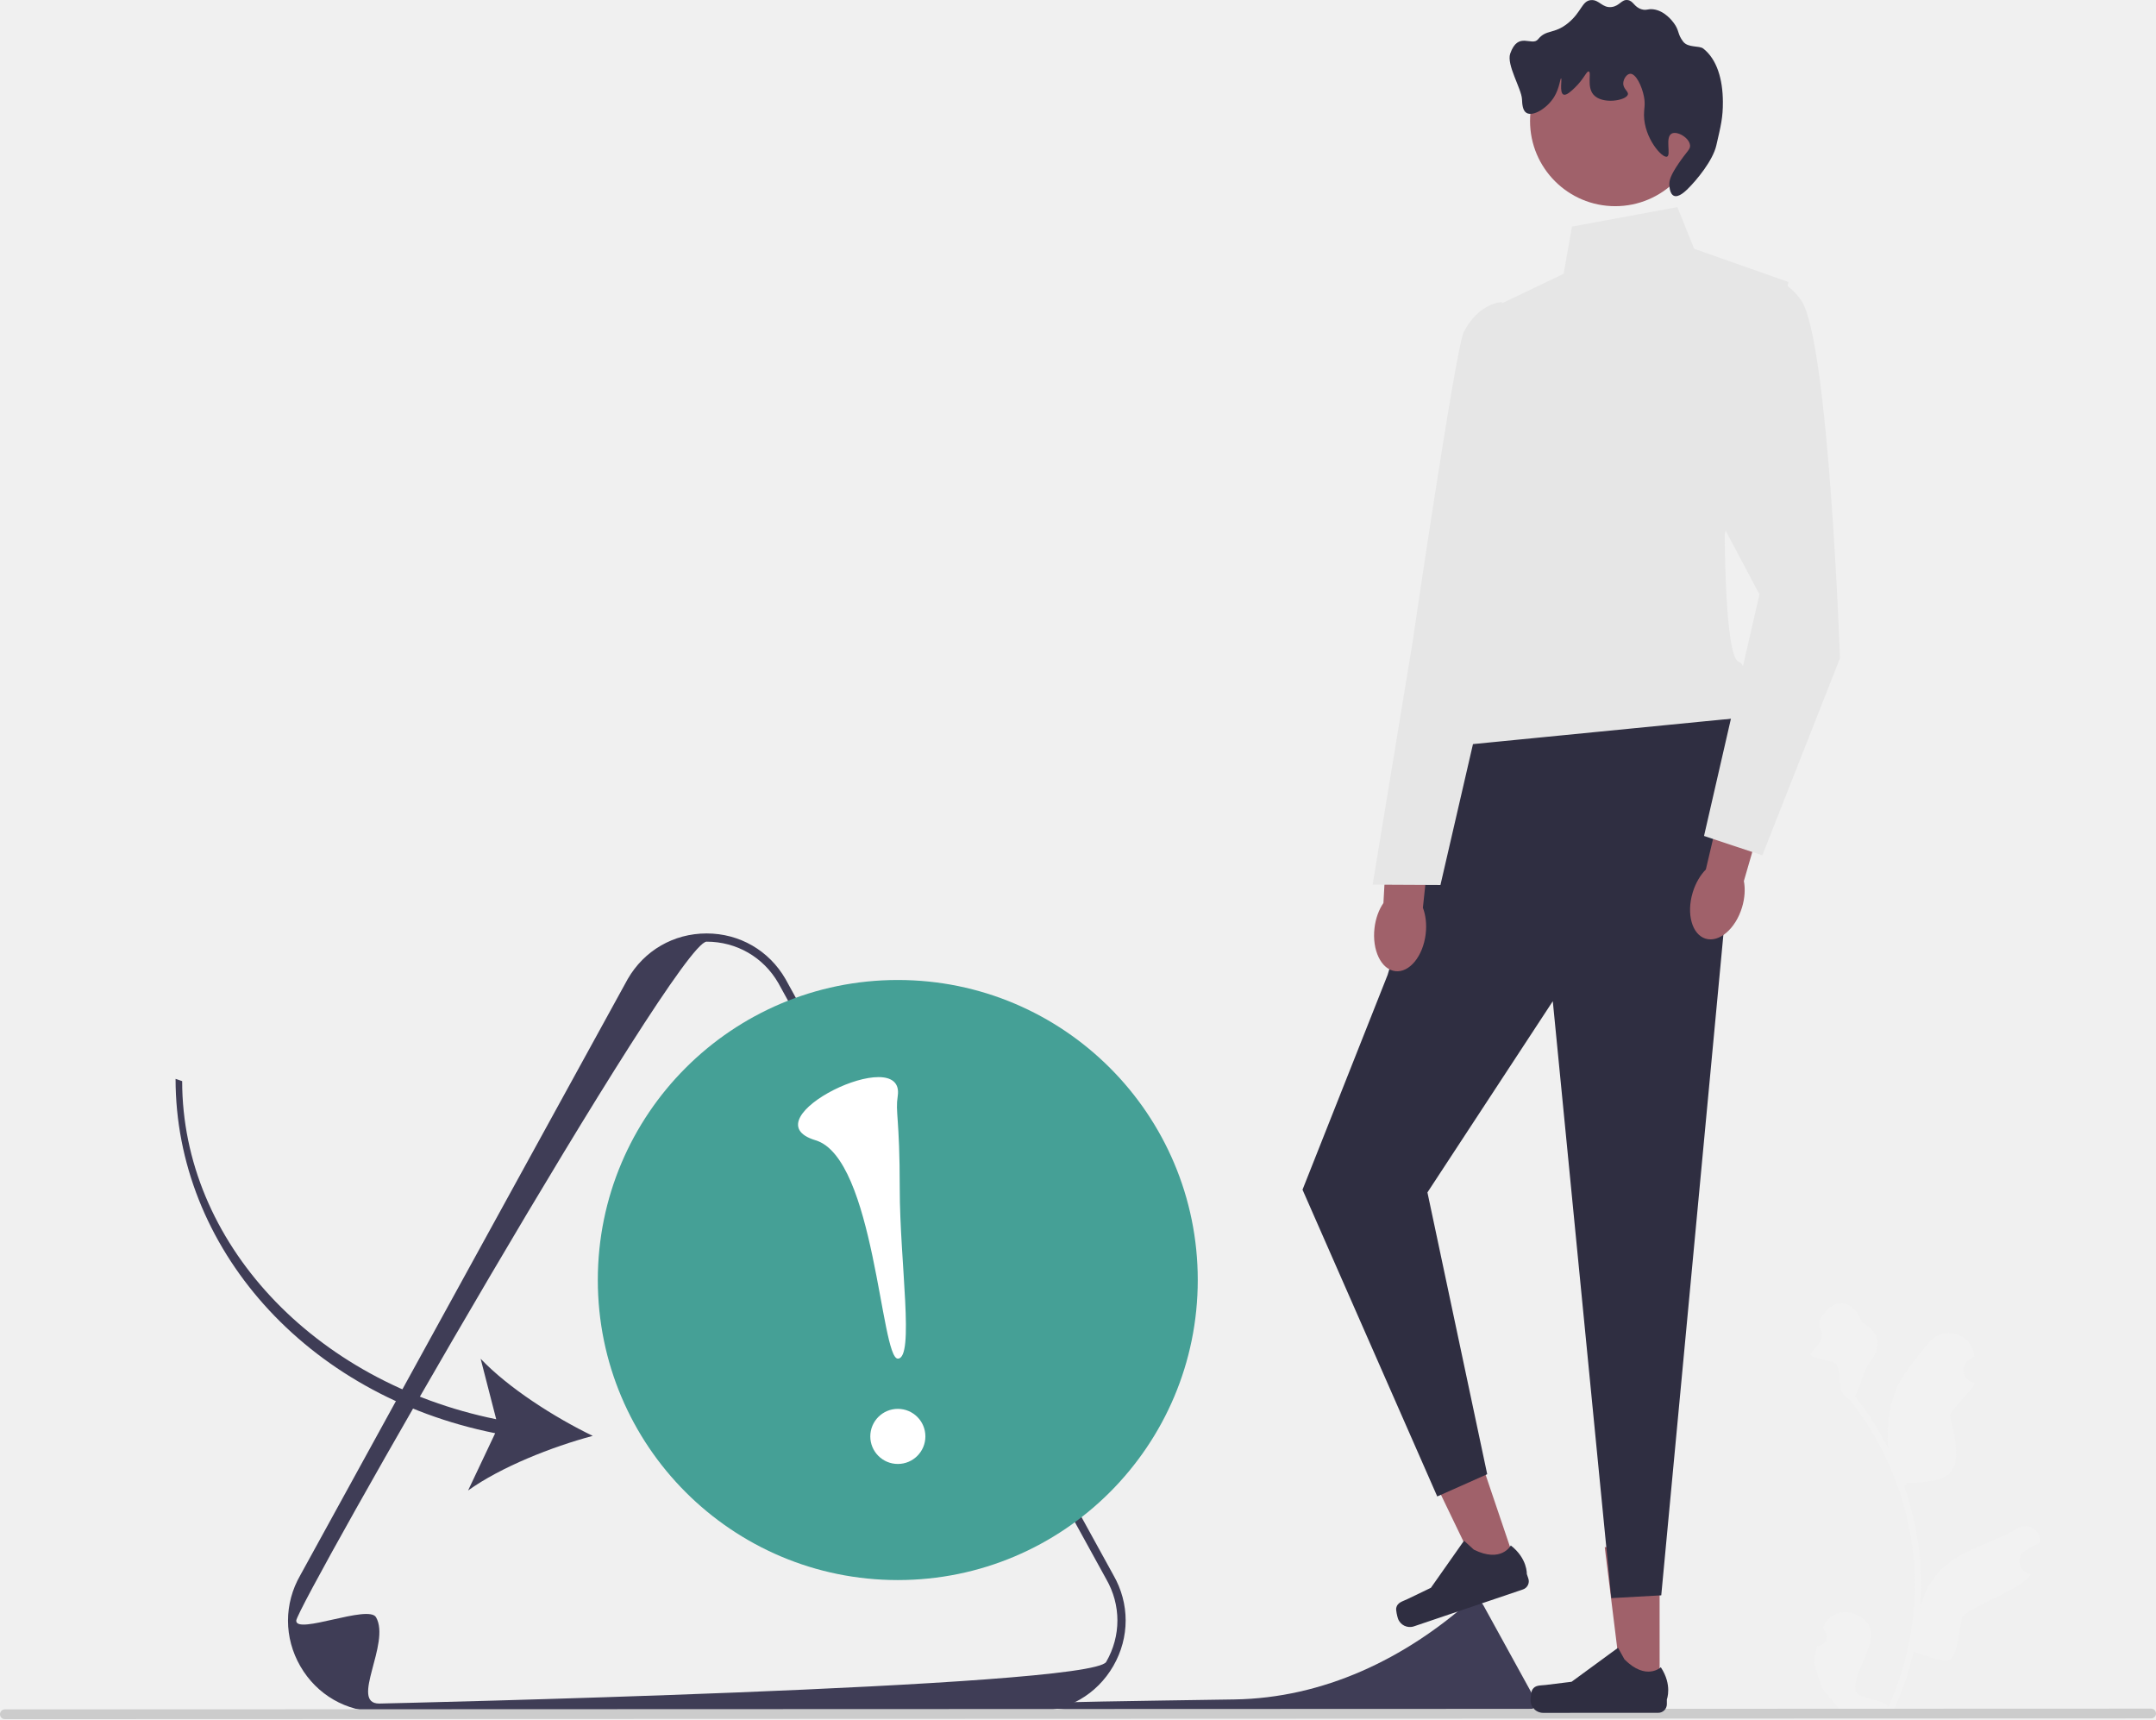
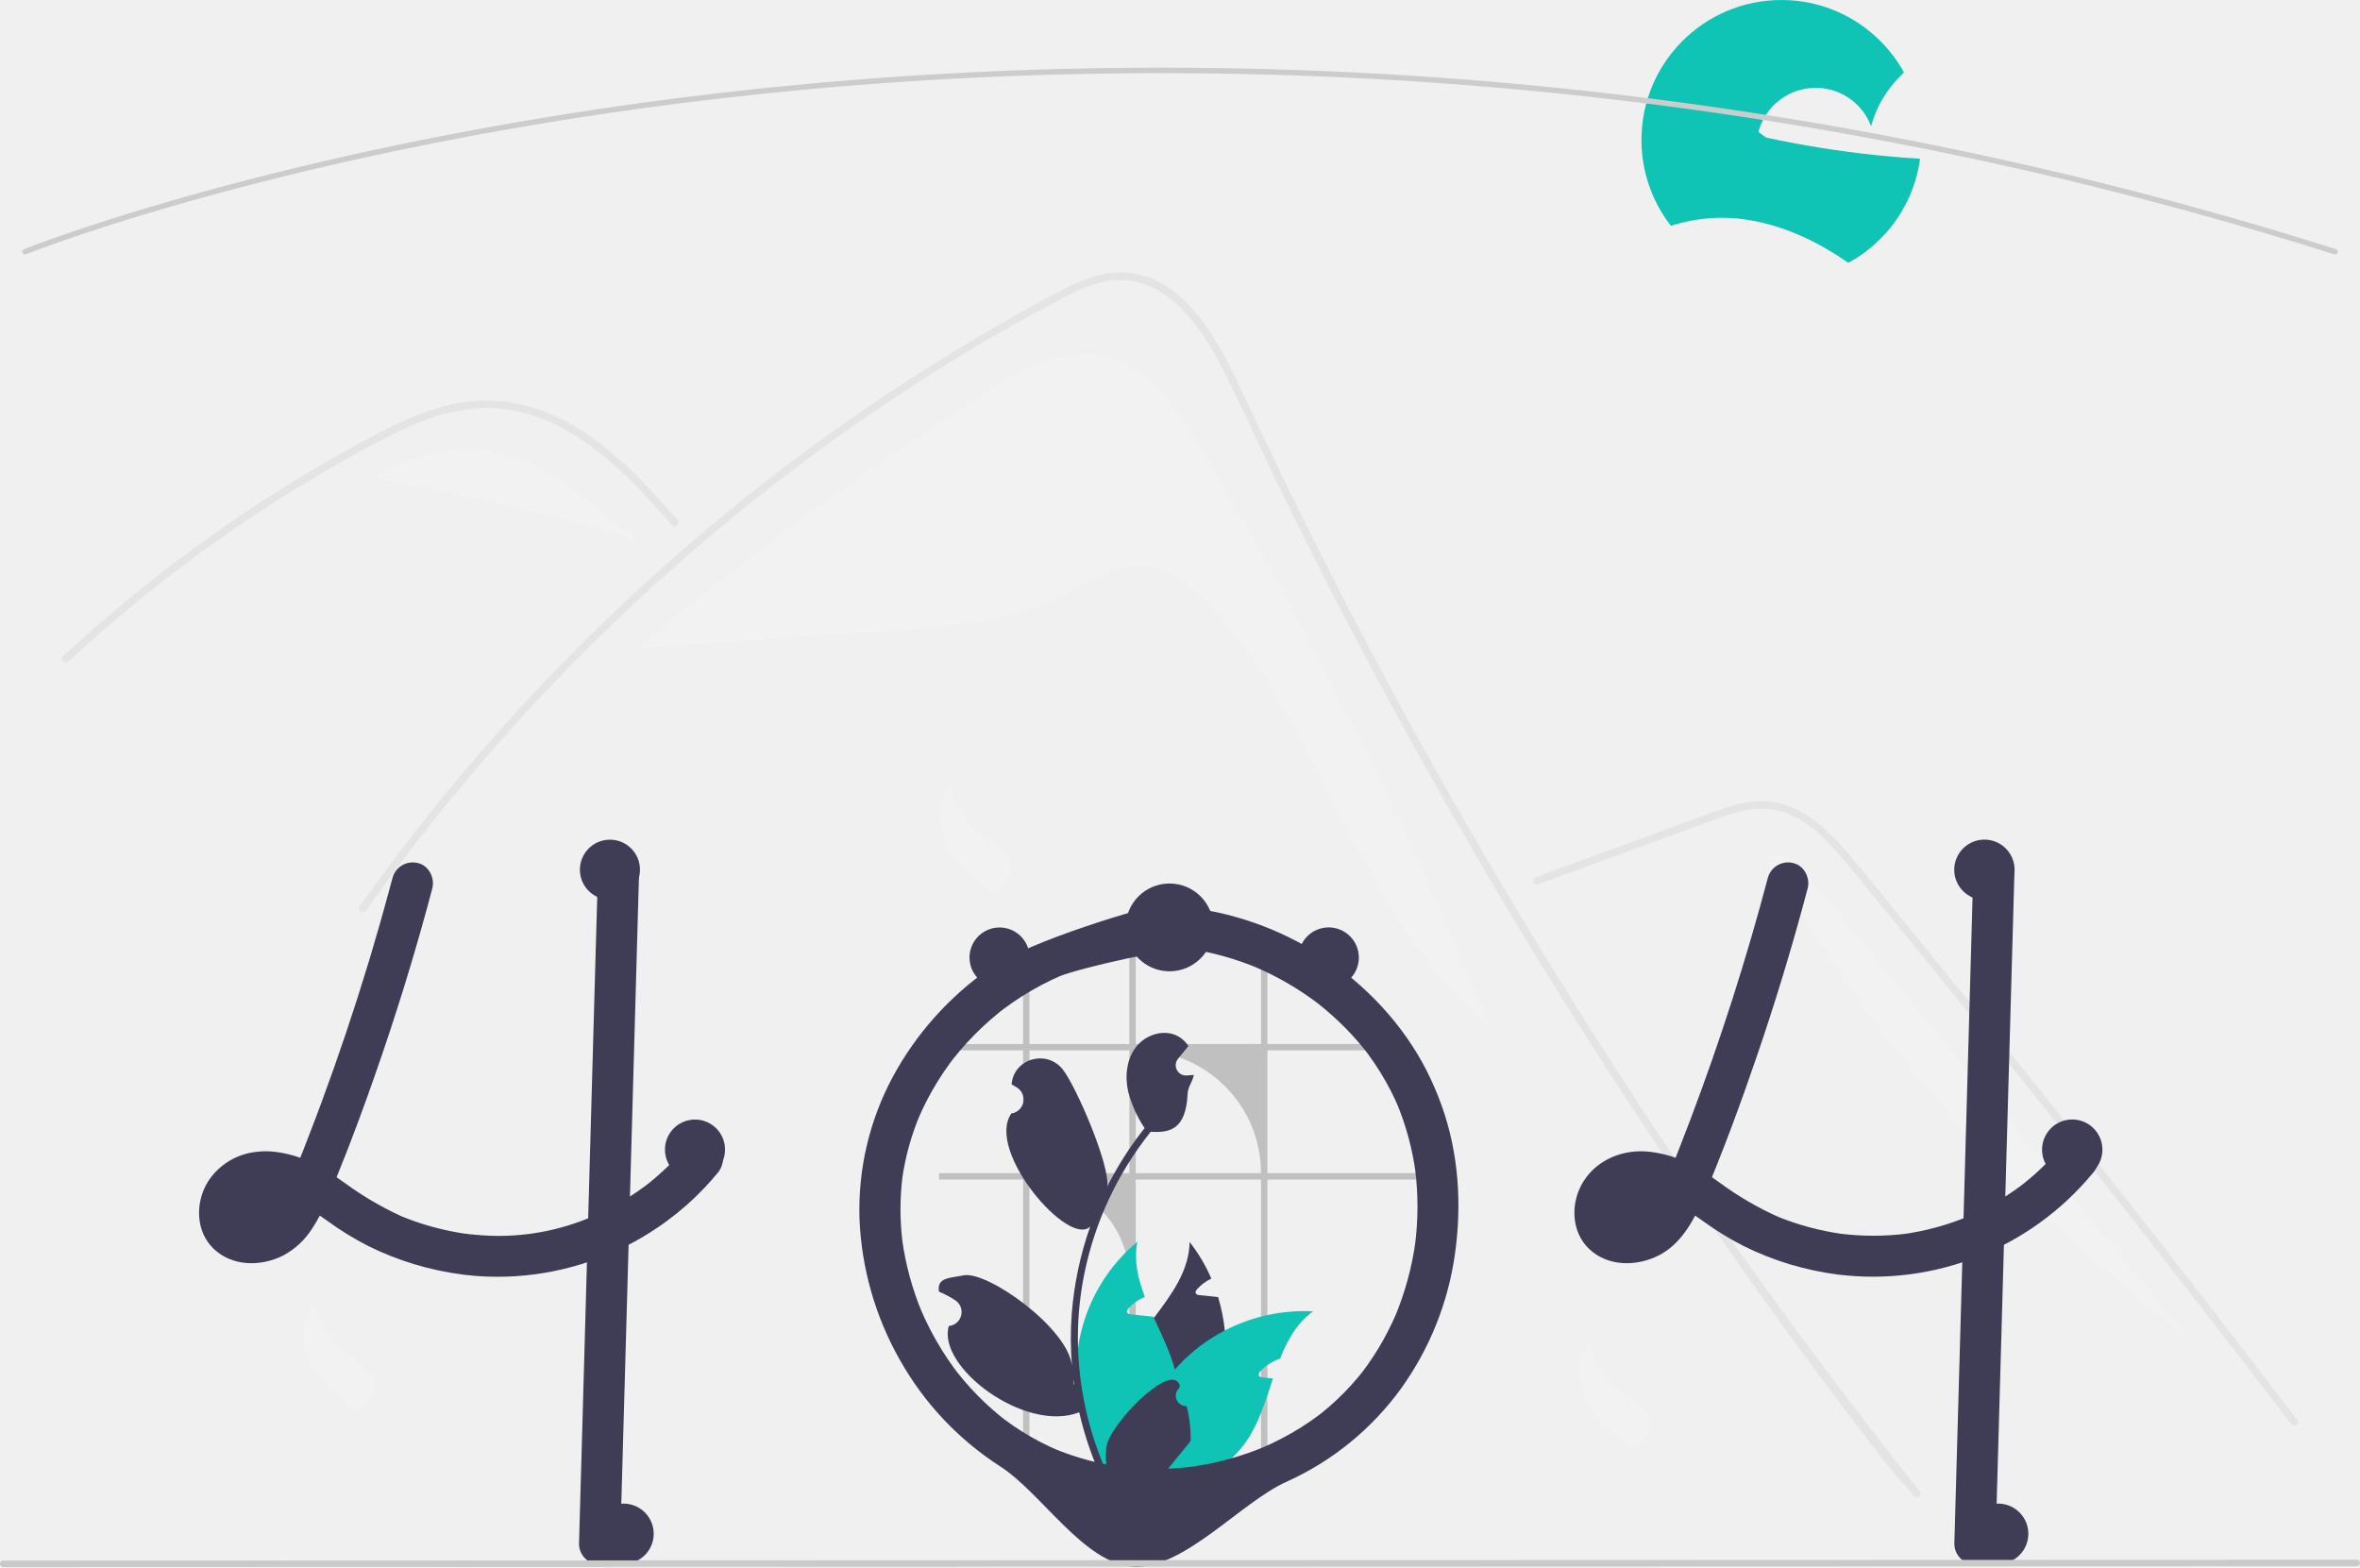
- <svg xmlns="http://www.w3.org/2000/svg" width="524.67" height="418.271" viewBox="0 0 524.67 418.271" role="img" artist="Katerina Limpitsouni" source="https://undraw.co/">
-   <path d="M442.174,400.477c2.066,.129,3.207-2.438,1.643-3.934l-.156-.618c.02-.049,.041-.099,.062-.148,1.232-2.94,4.625-4.332,7.571-3.114,9.314,3.851-.52,12.7,.22,18.688,.259,2.067,8.355,2.18,7.897,4.209,4.305-9.412,6.568-19.689,6.565-30.023-.001-2.597-.144-5.193-.435-7.783-.24-2.118-.57-4.224-.997-6.31-2.31-11.276-7.306-22.016-14.511-30.985-3.463-1.891-1.351-4.85-3.096-8.395-.627-1.279-6.218-1.307-6.451-2.709,.25,.033,3.864-3.721,2.671-5.577-.786-1.221-.541-2.776,.468-3.82,.099-.102,.192-.21,.278-.326,2.981-4.044,7.09-3.34,9.237,2.154,4.583,2.311,4.629,6.146,1.818,9.836-1.788,2.347-2.033,5.523-3.601,8.036,.162,.207,.33,.407,.491,.613,2.962,3.797,5.525,7.878,7.685,12.166-.612-4.766,.287-10.508,1.821-14.21,1.759-4.248,5.07-7.822,7.969-11.497,3.463-4.389,10.51-2.397,11.123,3.16,.006,.053,.012,.107,.017,.16-.429,.242-.849,.499-1.259,.771-2.339,1.548-1.528,5.174,1.244,5.601l.063,.01c-.154,1.544-5.633,6.407-6.02,7.912,3.705,14.308,.933,16.198-10.466,16.437l-.598,.852c1.08,3.106,1.95,6.286,2.602,9.507,.615,2.99,1.042,6.013,1.282,9.048,.298,3.83,.274,7.679-.048,11.503l.019-.136c.819-4.211,3.104-8.146,6.423-10.872,4.944-4.064,11.931-5.563,17.265-8.83,2.568-1.573,5.86,.457,5.412,3.435l-.022,.143c-.794,.323-1.569,.698-2.318,1.118-.429,.242-.85,.5-1.26,.772-2.339,1.548-1.528,5.175,1.245,5.6l.063,.01c.045,.006,.084,.013,.129,.019-1.362,3.236-14.336,7.801-16.711,10.392-2.31,12.498-1.175,12.126-11.811,8.49h-.006c-1.161,5.064-2.858,10.012-5.039,14.728l-18.02,.006c-.065-.2-.123-.407-.181-.607,1.666,.103,3.346,.005,4.986-.299-1.338-1.64-2.675-3.293-4.013-4.933-.032-.032-.058-.065-.084-.097l-.02-.025-1.855-6.107c.146-1.355,.385-2.698,.71-4.021l0-0v0Z" fill="#f2f2f2" />
-   <path d="M251.744,416.42l-159.457,.055c-8.011,.003-15.186-4.137-19.194-11.073-2.004-3.469-3.006-7.273-3.008-11.079-.001-3.805,.999-7.611,3-11.081l79.678-145.049c4.003-6.939,11.176-11.083,19.187-11.086s15.186,4.136,19.195,11.073l79.788,145.012c1.999,3.459,2.999,7.26,2.999,11.063-0,3.803-1,7.609-3.002,11.079-4.003,6.939-11.176,11.083-19.187,11.086h0Zm-179.655-22.099c-0,3.464,17.595-4,19.418-.845,3.646,6.31-6.509,21.002,.779,21,0,0,173.27-3.828,176.912-10.141,1.821-3.156,2.731-6.619,2.729-10.081s-.914-6.924-2.737-10.079l-79.788-145.012c-3.636-6.292-10.164-10.058-17.452-10.055-7.285,.003-99.861,161.749-99.861,165.213h0Z" fill="#3f3d56" />
-   <path d="M253.515,414.419c-1.999,4.001,91.614,2.771,92.721,2.771,0,0,26.312-.581,26.865-1.54,.276-.479,.415-1.005,.414-1.531s-.139-1.051-.416-1.53l-12.116-22.021c-.552-.956-1.543-1.527-2.65-1.527-.046,0-.114,.041-.202,.119-16.163,14.444-36.083,23.992-57.757,24.315-23.047,.343-46.732,.69-46.859,.944h0Z" fill="#3f3d56" />
-   <path d="M0,417.081c0,.66,.53,1.19,1.19,1.19l522.29-.181c.66-0,1.19-.53,1.19-1.19-0-.66-.53-1.19-1.19-1.19l-522.29,.181c-.66,0-1.19,.53-1.19,1.19Z" fill="#ccc" />
-   <g>
-     <polygon points="403.878 411.305 394.833 411.308 390.518 376.422 403.867 376.418 403.878 411.305" fill="#a0616a" />
-     <path d="M372.889,411.111h0c-.281,.474-.43,2.005-.429,2.557h0c.001,1.695,1.375,3.069,3.071,3.069l28.01-.01c1.157-0,2.094-.938,2.094-2.095l-0-1.166s1.384-3.505-1.47-7.824c0,0-3.544,3.384-8.844-1.912l-1.563-2.83-11.307,8.275-6.268,.774c-1.371,.169-2.587-.025-3.292,1.163h-0Z" fill="#2f2e41" />
-   </g>
-   <g>
-     <polygon points="369.197 381.468 360.63 384.366 345.369 352.7 358.014 348.421 369.197 381.468" fill="#a0616a" />
-     <path d="M339.779,391.208h0c-.115,.54,.235,2.037,.412,2.56h0c.544,1.606,2.286,2.467,3.892,1.924l26.532-8.98c1.096-.371,1.683-1.56,1.312-2.655l-.374-1.105s.189-3.764-3.898-6.942c0,0-2.274,4.341-8.991,1.021l-2.387-2.18-8.061,11.46-5.69,2.741c-1.245,.6-2.459,.805-2.747,2.156l-0,0Z" fill="#2f2e41" />
-   </g>
-   <polygon points="355.226 179.09 337.683 237.191 316.972 289.452 349.761 364.086 361.918 358.677 347.371 290.117 377.878 243.594 392.114 388.826 404.273 388.147 420.763 212.843 423.114 174.676 355.226 179.09" fill="#2f2e41" />
-   <path d="M408.21,50.385l-25.668,4.738-2.023,11.485-15.534,7.436-8.077,84.443s-13.504,17.568-2.694,22.969l68.901-6.779s3.373-12.49-.005-13.675-3.388-31.02-3.388-31.02l15.516-61.366-22.97-8.098-4.057-10.131Z" fill="#e6e6e6" />
-   <circle cx="393.07" cy="29.436" r="20.728" fill="#a0616a" />
-   <path d="M406.796,32.512c-1.654,.905-.085,5.229-1.118,5.602-1.195,.432-5.552-4.527-5.606-10.082-.016-1.681,.371-2.488-.002-4.482-.487-2.607-1.98-5.683-3.363-5.601-.82,.048-1.62,1.207-1.68,2.241-.084,1.449,1.324,2.02,1.121,2.801-.386,1.487-6.298,2.514-8.403,.003-1.65-1.968-.385-5.425-1.122-5.602-.544-.13-1.128,1.772-3.36,3.923-.841,.81-2.092,2.015-2.8,1.682-1.024-.482-.28-3.876-.562-3.921-.233-.037-.379,2.349-1.679,4.482-1.67,2.741-5.114,4.854-6.721,3.924-.985-.57-1.062-2.156-1.122-3.361-.124-2.538-3.813-8.376-2.859-11.092,1.942-5.526,5.27-1.631,6.775-3.475,2.038-2.497,3.866-1.154,7.281-3.924,3.337-2.706,3.366-5.425,5.6-5.604,2.012-.161,2.728,1.985,5.042,1.679,1.961-.26,2.387-1.924,3.921-1.682,1.404,.222,1.496,1.688,3.362,2.24,1.191,.352,1.453-.157,2.801-.001,2.806,.326,4.69,2.881,5.043,3.359,1.361,1.845,.833,2.623,2.242,4.481,1.216,1.602,3.909,.922,4.922,1.722,3.309,2.614,4.731,7.435,4.76,12.93,.02,3.843-.481,5.785-1.599,10.636-.849,3.683-4.782,8.443-6.95,10.566-.582,.57-2.214,2.167-3.361,1.682-1.087-.46-1.12-2.528-1.121-2.801-.005-.939,.245-2.101,2.239-5.043,2.094-3.09,2.926-3.443,2.799-4.483-.224-1.838-3.164-3.521-4.483-2.799h0Z" fill="#2f2e41" />
-   <g>
-     <path d="M334.495,225.76c-.645,5.403,1.619,10.115,5.057,10.526s6.748-3.636,7.393-9.039c.282-2.365,.007-4.598-.68-6.395l2.446-22.927-10.783-.919-1.267,22.699c-1.091,1.585-1.884,3.69-2.166,6.055h0Z" fill="#a0616a" />
-     <path d="M365.491,73.498s-5.587,.079-9.286,7.304c-1.966,3.839-12.482,75.628-12.482,75.628l-9.687,58.808,16.502,.083,12.859-55.693,10.817-32.301-8.723-53.829Z" fill="#e6e6e6" />
-   </g>
-   <path d="M411.93,217.13c-1.58,5.207-.175,10.242,3.138,11.248s7.28-2.4,8.86-7.606c.692-2.279,.811-4.525,.449-6.415l6.419-22.145-10.456-2.791-5.218,22.127c-1.351,1.37-2.5,3.304-3.192,5.583v-0Z" fill="#a0616a" />
-   <path d="M423.416,69.632s8.104-6.082,14.863,3.372c6.758,9.455,9.487,87.139,9.487,87.139l-18.898,47.968-14.188-4.724,13.49-58.775-23.659-44.576,18.904-30.405h-0Z" fill="#e6e6e6" />
-   <g>
-     <circle cx="218.48" cy="311.431" r="73" fill="#45a096" />
-     <g>
-       <circle cx="218.493" cy="349.479" r="6.703" fill="#fff" />
-       <path d="M218.464,266.681c-.616,4.091,.487,4.947,.494,22.585,.006,17.638,3.666,41.286-.471,41.287s-5.65-48.803-20.017-53.122c-16.891-5.078,21.988-23.994,19.995-10.75Z" fill="#fff" />
-     </g>
-   </g>
-   <path d="M120.503,348.702l-6.595,13.935c7.973-5.717,20.427-10.646,30.338-13.286-9.234-4.46-20.533-11.652-27.284-18.772l3.793,14.724c-44.474-9.059-76.411-43.177-76.425-82.259l-1.606-.553c.014,40.823,31.51,76.961,77.779,86.21Z" fill="#3f3d56" />
+ <svg xmlns="http://www.w3.org/2000/svg" width="860.131" height="571.148" viewBox="0 0 860.131 571.148" role="img" artist="Katerina Limpitsouni" source="https://undraw.co/">
+   <path d="M605.67,324.953c-7.669-12.684-16.757-26.228-30.99-30.37-16.482-4.796-33.413,4.732-47.775,14.135a1392.157,1392.157,0,0,0-123.893,91.283l.043.492q46.226-3.188,92.451-6.376c22.265-1.535,45.296-3.283,64.972-13.816,7.467-3.997,14.745-9.336,23.206-9.708,10.512-.462,19.677,6.879,26.88,14.549,42.607,45.371,54.937,114.754,102.738,154.616A1516.995,1516.995,0,0,0,605.67,324.953Z" transform="translate(-169.9343 -164.426)" fill="#f2f2f2" />
+   <path d="M867.571,709.781c-4.712-5.95-6.637-7.343-11.285-13.348q-56.764-73.416-106.708-151.792-33.924-53.23-64.483-108.504-14.549-26.278-28.3-52.969-10.67-20.695-20.865-41.638c-1.944-3.988-3.832-7.994-5.711-12.009-4.428-9.442-8.773-18.93-13.439-28.244-5.317-10.616-11.789-21.745-21.553-28.877a29.405,29.405,0,0,0-15.319-5.895c-7.948-.513-15.282,2.769-22.176,6.353-50.439,26.301-97.659,59.276-140.37,96.798A730.778,730.778,0,0,0,303.322,496.247c-1.008,1.439-3.392.064-2.374-1.384q6.009-8.498,12.257-16.813A734.817,734.817,0,0,1,500.805,303.064q18.248-11.826,37.183-22.542c6.362-3.603,12.752-7.16,19.251-10.497,6.371-3.273,13.137-6.215,20.416-6.325,24.77-.385,37.595,27.667,46.405,46.542q4.153,8.911,8.406,17.766,16.075,33.621,33.387,66.628,10.685,20.379,21.837,40.52,34.707,62.718,73.779,122.897c34.506,53.143,68.737,100.089,108.046,149.785C870.596,709.213,868.662,711.175,867.571,709.781Z" transform="translate(-169.9343 -164.426)" fill="#e4e4e4" />
+   <path d="M414.916,355.804c-1.439-1.604-2.869-3.209-4.318-4.813-11.422-12.633-23.679-25.118-39.364-32.361a57.11,57.11,0,0,0-23.927-5.546c-8.562.028-16.932,2.273-24.843,5.418-3.74,1.494-7.398,3.19-11.001,4.996-4.116,2.072-8.159,4.281-12.183,6.509q-11.331,6.27-22.368,13.091-21.961,13.572-42.546,29.216-10.671,8.113-20.902,16.758-9.516,8.031-18.646,16.492c-1.302,1.201-3.245-.743-1.944-1.943,1.604-1.494,3.227-2.979,4.85-4.446q6.875-6.215,13.971-12.193,12.939-10.918,26.549-20.993,21.163-15.676,43.783-29.225,11.304-6.765,22.918-12.963c2.338-1.247,4.703-2.466,7.096-3.621a113.116,113.116,0,0,1,16.868-6.866,60.006,60.006,0,0,1,25.476-2.503,66.327,66.327,0,0,1,23.505,8.131c15.401,8.608,27.346,21.919,38.97,34.909C418.033,355.171,416.099,357.124,414.916,355.804Z" transform="translate(-169.9343 -164.426)" fill="#e4e4e4" />
+   <path d="M730.477,486.711l36.905-13.498,18.323-6.702c5.968-2.183,11.921-4.667,18.09-6.23a28.539,28.539,0,0,1,16.374.209,37.738,37.738,0,0,1,12.771,7.917,103.64,103.64,0,0,1,10.475,11.186c3.989,4.794,7.92,9.639,11.868,14.467q24.441,29.891,48.563,60.041,24.121,30.15,47.92,60.556,23.857,30.48,47.385,61.216,2.882,3.765,5.76,7.534c1.06,1.388,3.449.02,2.375-1.388Q983.582,650.974,959.549,620.184q-24.092-30.864-48.516-61.466-24.424-30.601-49.179-60.937-6.167-7.558-12.354-15.099c-3.48-4.241-6.92-8.527-10.736-12.474-7.005-7.245-15.758-13.648-26.234-13.822-6.16-.102-12.121,1.852-17.844,3.923-6.17,2.232-12.325,4.506-18.486,6.759l-37.163,13.592-9.291,3.398c-1.649.603-.937,3.262.731,2.652Z" transform="translate(-169.9343 -164.426)" fill="#e4e4e4" />
+   <path d="M366.377,334.526c-18.754-9.639-42.771-7.751-60.005,4.291a855.847,855.847,0,0,1,97.371,22.726C390.46,353.759,380.07,341.563,366.377,334.526Z" transform="translate(-169.9343 -164.426)" fill="#f2f2f2" />
+   <path d="M306.188,338.784l-3.61,2.935c1.221-1.027,2.491-1.99,3.795-2.901C306.311,338.807,306.249,338.795,306.188,338.784Z" transform="translate(-169.9343 -164.426)" fill="#f2f2f2" />
+   <path d="M831.549,486.846c-3.633-4.422-7.56-9.052-12.994-10.848l-5.073.2A575.436,575.436,0,0,0,966.749,651.418Q899.149,569.132,831.549,486.846Z" transform="translate(-169.9343 -164.426)" fill="#f2f2f2" />
+   <path d="M516.084,450.367A37.481,37.481,0,0,0,531.015,471.325c2.82,1.92,6.157,3.762,7.122,7.035a8.379,8.379,0,0,1-.874,6.15,24.884,24.884,0,0,1-3.861,5.041l-.137.512c-6.998-4.147-13.656-9.393-17.522-16.551s-4.406-16.539.341-23.145" transform="translate(-169.9343 -164.426)" fill="#f2f2f2" />
+   <path d="M749.084,653.367A37.481,37.481,0,0,0,764.015,674.325c2.82,1.92,6.157,3.762,7.122,7.035a8.379,8.379,0,0,1-.874,6.15,24.884,24.884,0,0,1-3.861,5.041l-.137.512c-6.998-4.147-13.656-9.393-17.522-16.551s-4.406-16.539.341-23.145" transform="translate(-169.9343 -164.426)" fill="#f2f2f2" />
+   <path d="M284.084,639.367A37.481,37.481,0,0,0,299.015,660.325c2.82,1.92,6.157,3.762,7.122,7.035a8.379,8.379,0,0,1-.874,6.15,24.884,24.884,0,0,1-3.861,5.041l-.137.512c-6.998-4.147-13.656-9.393-17.522-16.551s-4.406-16.539.341-23.145" transform="translate(-169.9343 -164.426)" fill="#f2f2f2" />
+   <circle cx="649.249" cy="51" r="51" fill="#10c4b5" />
+   <path d="M911.219,176.296c-24.717-3.341-52.935,10.019-59.341,34.124a21.597,21.597,0,0,0-41.094,2.109l2.83,2.027a372.275,372.275,0,0,0,160.659-.726C957.079,195.76,935.935,179.637,911.219,176.296Z" transform="translate(-169.9343 -164.426)" fill="#f0f0f0" />
+   <path d="M805.219,244.296c-24.717-3.341-52.935,10.019-59.341,34.124a21.597,21.597,0,0,0-41.094,2.109l2.83,2.027a372.275,372.275,0,0,0,160.659-.726C851.079,263.76,829.935,247.637,805.219,244.296Z" transform="translate(-169.9343 -164.426)" fill="#f0f0f0" />
+   <path d="M1020.946,257.154a.982.982,0,0,1-.302-.047C756.237,173.489,523.199,184.424,374.264,208.321c-20.269,3.251-40.591,7.006-60.404,11.161-5.058,1.06-10.306,2.195-15.597,3.378-6.319,1.407-12.554,2.856-18.532,4.306q-3.873.917-7.595,1.849c-3.758.928-7.572,1.895-11.66,2.957-4.568,1.178-9.209,2.413-13.797,3.672a.442.442,0,0,1-.051.015l0.0.001c-5.183,1.415-10.338,2.871-15.323,4.325-2.698.779-5.304,1.548-7.799,2.307-.279.077-.526.151-.776.228l-.536.163c-.311.095-.617.188-.924.275l-.02.006 0.0.001-.812.252c-.968.293-1.912.579-2.841.864-24.545,7.566-38.038,12.949-38.171,13.002a1,1,0,1,1-.744-1.856c.134-.053,13.693-5.463,38.328-13.058.932-.286,1.879-.572,2.85-.866l.754-.234c.026-.01.052-.018.078-.025.305-.087.61-.18.919-.273l.537-.163c.268-.081.531-.161.801-.235,2.479-.754,5.093-1.524,7.798-2.307,4.987-1.455,10.147-2.911,15.334-4.328.016-.006.033-.01.049-.015v-.001c4.604-1.263,9.263-2.503,13.845-3.685,4.094-1.063,7.915-2.032,11.68-2.962q3.738-.93,7.609-1.853c5.985-1.451,12.233-2.902,18.563-4.312,5.299-1.184,10.556-2.322,15.622-3.383,19.843-4.162,40.198-7.923,60.497-11.179C523.096,182.415,756.467,171.463,1021.246,255.201a1.0 1,0,0,1-.301,1.953Z" transform="translate(-169.9343 -164.426)" fill="#ccc" />
+   <path d="M432.923,584.266a6.729,6.729,0,0,0-1.7-2.67,6.43,6.43,0,0,0-.92-.71c-2.61-1.74-6.51-2.13-8.99,0a5.81,5.81,0,0,0-.69.71q-1.11,1.365-2.28,2.67c-1.28,1.46-2.59,2.87-3.96,4.24-.39.38-.78.77-1.18,1.15-.23.23-.46.45-.69.67-.88.84-1.78,1.65-2.69,2.45-.48.43-.96.85-1.45,1.26-.73.61-1.46,1.22-2.2,1.81-.07.05-.14.1-.21.16-.02.01-.03.03-.05.04-.01,0-.02,0-.03.02a.179.179,0,0,0-.07.05c-.22.15-.37.25-.48.34.04-.02.08-.05.12-.07-.18.14-.37.28-.55.42-1.75,1.29-3.54,2.53-5.37,3.69a99.21,99.21,0,0,1-14.22,7.55c-.33.13-.67.27-1.01.4a85.97,85.97,0,0,1-40.85,6.02q-2.13-.165-4.26-.45c-1.64-.24-3.27-.53-4.89-.86a97.932,97.932,0,0,1-18.02-5.44,118.652,118.652,0,0,1-20.66-12.12c-1-.71-2.01-1.42-3.02-2.11,1.15-2.82,2.28-5.64,3.38-8.48.55-1.37,1.08-2.74,1.6-4.12,4.09-10.63,7.93-21.36,11.61-32.13q5.58-16.365,10.53-32.92.51-1.68.99-3.36,2.595-8.745,4.98-17.53c.15-.57.31-1.13.45-1.7q.69-2.52,1.35-5.04c1-3.79-1.26-8.32-5.24-9.23a7.634,7.634,0,0,0-9.22,5.24c-.43,1.62-.86,3.23-1.3,4.85q-3.165,11.745-6.66,23.41-.51,1.68-1.02,3.36-7.71,25.41-16.93,50.31-1.11,3.015-2.25,6.01c-.37.98-.74,1.96-1.12,2.94-.73,1.93-1.48,3.86-2.23,5.79-.43,1.13-.87,2.26-1.31,3.38-.29.71-.57,1.42-.85,2.12a41.809,41.809,0,0,0-8.81-2.12l-.48-.06a27.397,27.397,0,0,0-7.01.06,23.914,23.914,0,0,0-17.24,10.66c-4.77,7.51-4.71,18.25,1.98,24.63,6.89,6.57,17.32,6.52,25.43,2.41a28.351,28.351,0,0,0,10.52-9.86,50.569,50.569,0,0,0,2.74-4.65c.21.14.42.28.63.43.8.56,1.6,1.13,2.39,1.69a111.738,111.738,0,0,0,14.51,8.91,108.359,108.359,0,0,0,34.62,10.47c.27.03.53.07.8.1,1.33.17,2.67.3,4.01.41a103.782,103.782,0,0,0,55.58-11.36q2.175-1.125,4.31-2.36,3.315-1.92,6.48-4.08c1.15-.78,2.27-1.57,3.38-2.4a101.042,101.042,0,0,0,13.51-11.95q2.355-2.475,4.51-5.11a8.061,8.061,0,0,0,2.2-5.3A7.564,7.564,0,0,0,432.923,584.266Zm-165.59,23.82c.21-.15.42-.31.62-.47C267.893,607.766,267.603,607.936,267.333,608.086Zm3.21-3.23c-.23.26-.44.52-.67.78a23.366,23.366,0,0,1-2.25,2.2c-.11.1-.23.2-.35.29a.01.01,0,0,0-.01.01,3.804,3.804,0,0,0-.42.22q-.645.39-1.32.72a17.005,17.005,0,0,1-2.71.75,16.799,16.799,0,0,1-2.13.02h-.02a14.823,14.823,0,0,1-1.45-.4c-.24-.12-.47-.26-.7-.4-.09-.08-.17-.16-.22-.21a2.44,2.44,0,0,1-.27-.29.01.01,0,0,0-.01-.01c-.11-.2-.23-.4-.34-.6a.031.031,0,0,1-.01-.02c-.08-.25-.15-.51-.21-.77a12.511,12.511,0,0,1,.01-1.37,13.467,13.467,0,0,1,.54-1.88,11.068,11.068,0,0,1,.69-1.26c.02-.04.12-.2.23-.38.01-.01.01-.01.01-.02.15-.17.3-.35.46-.51.27-.3.56-.56.85-.83a18.022,18.022,0,0,1,1.75-1.01,19.481,19.481,0,0,1,2.93-.79,24.989,24.989,0,0,1,4.41.04,30.301,30.301,0,0,1,4.1,1.01,36.945,36.945,0,0,1-2.77,4.54C270.623,604.746,270.583,604.806,270.543,604.856Zm-11.12-3.29a2.18,2.18,0,0,1-.31.39A1.409,1.409,0,0,1,259.423,601.566Z" transform="translate(-169.9343 -164.426)" fill="#3f3d56" />
+   <path d="M402.863,482.136q-.135,4.71-.27,9.42-.285,10.455-.59,20.92-.315,11.775-.66,23.54-.165,6.075-.34,12.15-.465,16.365-.92,32.72c-.03,1.13-.07,2.25-.1,3.38q-.225,8.115-.45,16.23-.255,8.805-.5,17.61-.18,6.6-.37,13.21-1.35,47.895-2.7,95.79a7.648,7.648,0,0,1-7.5,7.5,7.561,7.561,0,0,1-7.5-7.5q.75-26.94,1.52-53.88.675-24.36,1.37-48.72.225-8.025.45-16.06.345-12.09.68-24.18c.03-1.13.07-2.25.1-3.38.02-.99.05-1.97.08-2.96q.66-23.475,1.32-46.96.27-9.24.52-18.49.3-10.545.6-21.08c.09-3.09.17-6.17.26-9.26a7.648,7.648,0,0,1,7.5-7.5A7.561,7.561,0,0,1,402.863,482.136Z" transform="translate(-169.9343 -164.426)" fill="#3f3d56" />
+   <path d="M814.291,484.217a893.238,893.238,0,0,1-28.161,87.941c-3.007,7.946-6.083,15.877-9.371,23.712l.756-1.792a54.583,54.583,0,0,1-5.59,10.612q-.229.321-.467.636,1.166-1.49.443-.589c-.254.301-.505.602-.768.895a23.664,23.664,0,0,1-2.249,2.203q-.301.258-.612.504l.938-.729c-.109.257-.873.597-1.111.743a18.254,18.254,0,0,1-2.405,1.219l1.792-.756a19.086,19.086,0,0,1-4.231,1.161l1.994-.268a17.021,17.021,0,0,1-4.298.046l1.994.268a14.002,14.002,0,0,1-3.405-.917l1.792.756a12.012,12.012,0,0,1-1.679-.896c-.271-.177-1.105-.809-.015.025,1.133.866.146.074-.088-.156-.194-.192-.37-.4-.56-.595-.882-.905.996,1.557.397.499a18.182,18.182,0,0,1-.878-1.637l.756,1.792a11.925,11.925,0,0,1-.728-2.651l.268,1.994a13.651,13.651,0,0,1-.003-3.405l-.268,1.994a15.964,15.964,0,0,1,.995-3.68l-.756,1.792a16.729,16.729,0,0,1,1.178-2.298,6.729,6.729,0,0,1,.729-1.071c.049.016-1.269,1.513-.569.757.183-.198.354-.406.539-.602.296-.314.614-.601.926-.898,1.045-.994-1.462.966-.257.179a19.049,19.049,0,0,1,2.749-1.499l-1.792.756a20.311,20.311,0,0,1,4.995-1.34l-1.994.268a25.628,25.628,0,0,1,6.461.076l-1.994-.268a33.211,33.211,0,0,1,7.892,2.22l-1.792-.756c5.39,2.314,10.163,5.749,14.928,9.118a111.95,111.95,0,0,0,14.506,8.906,108.388,108.388,0,0,0,34.622,10.474,103.933,103.933,0,0,0,92.586-36.752,8.078,8.078,0,0,0,2.197-5.303,7.632,7.632,0,0,0-2.197-5.303c-2.752-2.526-7.949-3.239-10.607,0a95.636,95.636,0,0,1-8.107,8.727q-2.017,1.914-4.142,3.71-1.214,1.026-2.461,2.011c-.393.311-1.619,1.138.263-.197-.431.306-.845.64-1.271.955a99.269,99.269,0,0,1-20.332,11.565l1.792-.756a96.836,96.836,0,0,1-24.171,6.622l1.994-.268a97.643,97.643,0,0,1-25.754-.038l1.994.268a99.8,99.8,0,0,1-24.857-6.77l1.792.756a116.025,116.025,0,0,1-21.736-12.591,86.877,86.877,0,0,0-11.113-6.994,42.824,42.824,0,0,0-14.438-4.389c-9.439-1.111-19.057,2.566-24.246,10.72-4.776,7.505-4.714,18.244,1.974,24.625,6.888,6.572,17.318,6.517,25.436,2.406,7.817-3.959,12.513-12.185,15.815-19.942,7.431-17.455,14.01-35.314,20.14-53.263q9.097-26.637,16.499-53.813.917-3.366,1.807-6.739c1.001-3.789-1.261-8.32-5.238-9.226a7.633,7.633,0,0,0-9.226,5.238Z" transform="translate(-169.9343 -164.426)" fill="#3f3d56" />
+   <path d="M889.124,482.136l-2.7,95.793-2.685,95.294-1.518,53.884a7.565,7.565,0,0,0,7.5,7.5,7.649,7.649,0,0,0,7.5-7.5l2.7-95.793,2.685-95.294,1.518-53.884a7.565,7.565,0,0,0-7.5-7.5,7.649,7.649,0,0,0-7.5,7.5Z" transform="translate(-169.9343 -164.426)" fill="#3f3d56" />
+   <path d="M629.526,700.361h2.329V594.319h54.329v-2.323H631.855V547.252H673.81q-.923-1.173-1.899-2.317H631.855V515.382c-.77-.328-1.547-.645-2.329-.944V544.935h-45.652V507.07c-.782.036-1.553.09-2.329.155v37.71h-36.42V516.684c-.782.346-1.553.711-2.317,1.093V544.935h-30.616v2.317h30.616v44.744h-30.616v2.323h30.616V700.361h2.317V594.319a36.413,36.413,0,0,1,36.42,36.42v69.622h2.329V594.319h45.652Zm-84.401-108.365V547.252h36.42v44.744Zm38.749,0V547.252h.914a44.741,44.741,0,0,1,44.738,44.744Z" transform="translate(-169.9343 -164.426)" opacity="0.2" />
+   <path d="M615.303,668.566a63.059,63.059,0,0,1-20.05,33.7c-.74.64-1.48,1.26-2.25,1.87q-2.805.255-5.57.52c-1.53.14-3.04.29-4.54.43l-.27.03-.19-1.64-.76-6.64a37.623,37.623,0,0,1-3.3-32.44c2.64-7.12,7.42-13.41,12.12-19.65,6.49-8.62,12.8-17.14,13.03-27.65a60.544,60.544,0,0,1,7.9,13.33,16.432,16.432,0,0,0-5.12,3.77c-.41.45-.82,1.08-.54,1.62.24.46.84.57,1.36.63,1.25.13,2.51.26,3.76.39,1,.11,2,.21,3,.32a63.99,63.99,0,0,1,2.45,12.18A61.189,61.189,0,0,1,615.303,668.566Z" transform="translate(-169.9343 -164.426)" fill="#3f3d56" />
+   <path d="M648.503,642.356c-5.9,4.29-9.35,10.46-12.03,17.26a16.628,16.628,0,0,0-7.17,4.58c-.41.45-.82,1.08-.54,1.62.24.46.84.57,1.36.63,1.25.13,2.51.26,3.76.39-2.68,8.04-5.14,16.36-9.88,23.15a36.989,36.989,0,0,1-12.03,10.91,38.492,38.492,0,0,1-4.02,1.99q-7.62.585-14.95,1.25-2.805.255-5.57.52c-1.53.14-3.04.29-4.54.43q-.015-.825,0-1.65a63.304,63.304,0,0,1,15.25-39.86c.45-.52.91-1.03,1.38-1.54a61.792,61.792,0,0,1,16.81-12.7A62.654,62.654,0,0,1,648.503,642.356Z" transform="translate(-169.9343 -164.426)" fill="#10c4b5" />
+   <path d="M589.163,699.526l-1.15,3.4-.58,1.73c-1.53.14-3.04.29-4.54.43l-.27.03c-1.66.17-3.31.34-4.96.51-.43-.5-.86-1.01-1.28-1.53a62.03,62.03,0,0,1,8.07-87.11c-1.32,6.91.22,13.53,2.75,20.1-.27.11-.53.22-.78.34a16.432,16.432,0,0,0-5.12,3.77c-.41.45-.82,1.08-.54,1.62.24.46.84.57,1.36.63,1.25.13,2.51.26,3.76.39,1,.11,2,.21,3,.32q.705.075,1.41.15c.07.15.13.29.2.44,2.85,6.18,5.92,12.39,7.65,18.83a43.666,43.666,0,0,1,1.02,4.91A37.604,37.604,0,0,1,589.163,699.526Z" transform="translate(-169.9343 -164.426)" fill="#10c4b5" />
+   <path d="M689.821,554.487c-8.609-16.792-21.946-30.921-37.632-41.304a114.237,114.237,0,0,0-52.563-18.38q-3.69-.335-7.399-.393c-2.921-.044-46.866,12.632-61.587,22.982a114.295,114.295,0,0,0-35.333,39.527,102.5,102.5,0,0,0-12.126,51.633,113.564,113.564,0,0,0,14.703,51.476,110.475,110.475,0,0,0,36.444,38.746C549.667,708.561,565.074,734.51,583.183,735.426c18.246.923,39.054-23.555,55.695-30.987a104.425,104.425,0,0,0,41.726-34.005,110.25,110.25,0,0,0,19.599-48.948c2.574-18.083,1.374-36.733-4.801-54.016a111.86,111.86,0,0,0-5.58-12.983c-1.78-3.505-6.996-4.796-10.261-2.691a7.68,7.68,0,0,0-2.691,10.261q1.568,3.088,2.915,6.278l-.756-1.792a101.151,101.151,0,0,1,6.876,25.538l-.268-1.994a109.229,109.229,0,0,1-.066,28.683l.268-1.994a109.734,109.734,0,0,1-7.555,27.674l.756-1.792a104.212,104.212,0,0,1-6.672,13.098q-1.923,3.186-4.081,6.222c-.632.888-1.283,1.761-1.939,2.631-.856,1.136,1.167-1.483.282-.369-.151.19-.3.38-.452.569q-.681.852-1.382,1.688a93.613,93.613,0,0,1-10.176,10.384q-1.366,1.192-2.778,2.331c-.469.378-.932.773-1.421,1.125.019-.013,1.58-1.199.656-.511-.29.216-.579.436-.87.652q-2.91,2.156-5.974,4.092a103.485,103.485,0,0,1-14.756,7.713l1.792-.756a109.215,109.215,0,0,1-27.597,7.552l1.994-.268a108.154,108.154,0,0,1-28.589.051l1.994.268a99.835,99.835,0,0,1-25.095-6.784l1.792.756a93.643,93.643,0,0,1-13.416-6.991q-3.174-2-6.184-4.247c-.286-.214-.57-.43-.855-.645-.915-.691.658.51.67.518a19.169,19.169,0,0,1-1.535-1.225q-1.454-1.184-2.861-2.422a101.989,101.989,0,0,1-10.493-10.709q-1.213-1.434-2.374-2.911c-.335-.426-.947-1.29.404.529-.178-.239-.362-.474-.542-.712q-.647-.858-1.276-1.728-2.203-3.048-4.188-6.246a109.29,109.29,0,0,1-7.805-15.108l.756,1.792a106.588,106.588,0,0,1-7.34-26.837l.268,1.994a97.866,97.866,0,0,1-.048-25.636l-.268,1.994A94.673,94.673,0,0,1,505.276,570.55l-.756,1.792a101.557,101.557,0,0,1,7.195-13.856q2.066-3.323,4.378-6.485.525-.718,1.062-1.428c.324-.428,1.215-1.493-.305.388.149-.184.293-.374.439-.56q1.269-1.608,2.6-3.165A107.402,107.402,0,0,1,530.772,536.215q1.474-1.292,2.995-2.529.691-.562,1.391-1.113c.187-.147.376-.291.562-.439-1.997,1.59-.555.433-.102.093q3.134-2.348,6.435-4.461a103.644,103.644,0,0,1,15.387-8.108l-1.792.756c7.76-3.258,42.141-10.949,48.394-10.11l-1.994-.268A106.225,106.225,0,0,1,628.768,517.419l-1.792-.756a110.313,110.313,0,0,1,12.6,6.329q3.043,1.784,5.967,3.763,1.384.937,2.738,1.915.677.489,1.346.989c.248.185.494.373.741.558,1.039.779-1.431-1.128-.342-.267a110.843,110.843,0,0,1,10.368,9.253q2.401,2.445,4.637,5.045,1.147,1.334,2.246,2.708c.364.455,1.605,2.101.084.085.372.493.747.982,1.114,1.479a97.977,97.977,0,0,1,8.392,13.538c1.793,3.498,6.987,4.802,10.261,2.691A7.677,7.677,0,0,0,689.821,554.487Z" transform="translate(-169.9343 -164.426)" fill="#3f3d56" />
+   <path d="M602.431,676.882a3.78,3.78,0,0,1-2.739-6.551c.095-.379.164-.651.259-1.03q-.051-.124-.103-.247c-3.48-8.298-25.685,14.833-26.645,22.632a30.029,30.029,0,0,0,.527,10.328A120.392,120.392,0,0,1,562.778,652.01a116.202,116.202,0,0,1,.721-12.963q.597-5.293,1.657-10.511a121.787,121.787,0,0,1,24.151-51.616c6.874.384,12.898-.663,13.48-13.985.103-2.37,1.861-4.422,2.248-6.756-.656.086-1.323.14-1.979.183-.204.011-.42.021-.624.032l-.077.003a3.745,3.745,0,0,1-3.076-6.101q.425-.523.851-1.046c.43-.538.871-1.065,1.302-1.603a1.865,1.865,0,0,0,.14-.161c.495-.613.99-1.216,1.485-1.829a10.829,10.829,0,0,0-3.55-3.432c-4.959-2.905-11.801-.893-15.384,3.593-3.593,4.486-4.271,10.779-3.023,16.384a43.398,43.398,0,0,0,6.003,13.383c-.269.344-.549.678-.818,1.022a122.574,122.574,0,0,0-12.794,20.268c1.016-7.939-11.412-36.608-16.218-42.681-5.773-7.294-17.611-4.111-18.628,5.136q-.015.134-.029.268,1.071.604,2.096,1.282a5.127,5.127,0,0,1-2.067,9.33l-.105.016c-9.556,13.644,21.077,49.155,28.745,41.181a125.11,125.11,0,0,0-6.734,31.693,118.664,118.664,0,0,0,.086,19.16l-.032-.226C558.902,648.154,529.674,627.514,521.139,629.233c-4.917.99-9.76.765-9.013,5.725q.018.119.036.237a34.442,34.442,0,0,1,3.862,1.861q1.071.604,2.096,1.282a5.127,5.127,0,0,1-2.067,9.33l-.105.016c-.075.011-.14.022-.215.032-4.35,14.966,27.907,39.12,47.518,31.435h.011a125.075,125.075,0,0,0,8.402,24.528H601.679c.108-.334.204-.678.301-1.011a34.102,34.102,0,0,1-8.305-.495c2.227-2.733,4.454-5.487,6.681-8.219a1.861,1.861,0,0,0,.14-.161c1.13-1.398,2.27-2.786,3.399-4.185l.001-.002a49.952,49.952,0,0,0-1.464-12.725Zm-34.371-67.613.016-.021-.016.043Zm-6.648,59.932-.258-.581c.011-.42.011-.839,0-1.269,0-.118-.021-.237-.021-.355.097.742.183,1.485.29,2.227Z" transform="translate(-169.9343 -164.426)" fill="#3f3d56" />
+   <circle cx="95.249" cy="439" r="11" fill="#3f3d56" />
+   <circle cx="227.249" cy="559" r="11" fill="#3f3d56" />
+   <circle cx="728.249" cy="559" r="11" fill="#3f3d56" />
+   <circle cx="755.249" cy="419" r="11" fill="#3f3d56" />
+   <circle cx="723.249" cy="317" r="11" fill="#3f3d56" />
+   <path d="M434.183,583.426a10.949,10.949,0,1,1-.21-2.16A10.992,10.992,0,0,1,434.183,583.426Z" transform="translate(-169.9343 -164.426)" fill="#3f3d56" />
+   <circle cx="484.249" cy="349" r="11" fill="#3f3d56" />
+   <path d="M545.183,513.426a10.949,10.949,0,1,1-.21-2.16A10.992,10.992,0,0,1,545.183,513.426Z" transform="translate(-169.9343 -164.426)" fill="#3f3d56" />
+   <path d="M403.183,481.426a10.949,10.949,0,1,1-.21-2.16A10.992,10.992,0,0,1,403.183,481.426Z" transform="translate(-169.9343 -164.426)" fill="#3f3d56" />
+   <circle cx="599.249" cy="443" r="11" fill="#3f3d56" />
+   <circle cx="426.249" cy="338" r="16" fill="#3f3d56" />
+   <path d="M1028.875,735.267l-857.75.307a1.191,1.191,0,1,1,0-2.381l857.75-.307a1.191,1.191,0,0,1,0,2.381Z" transform="translate(-169.9343 -164.426)" fill="#cacaca" />
</svg>
